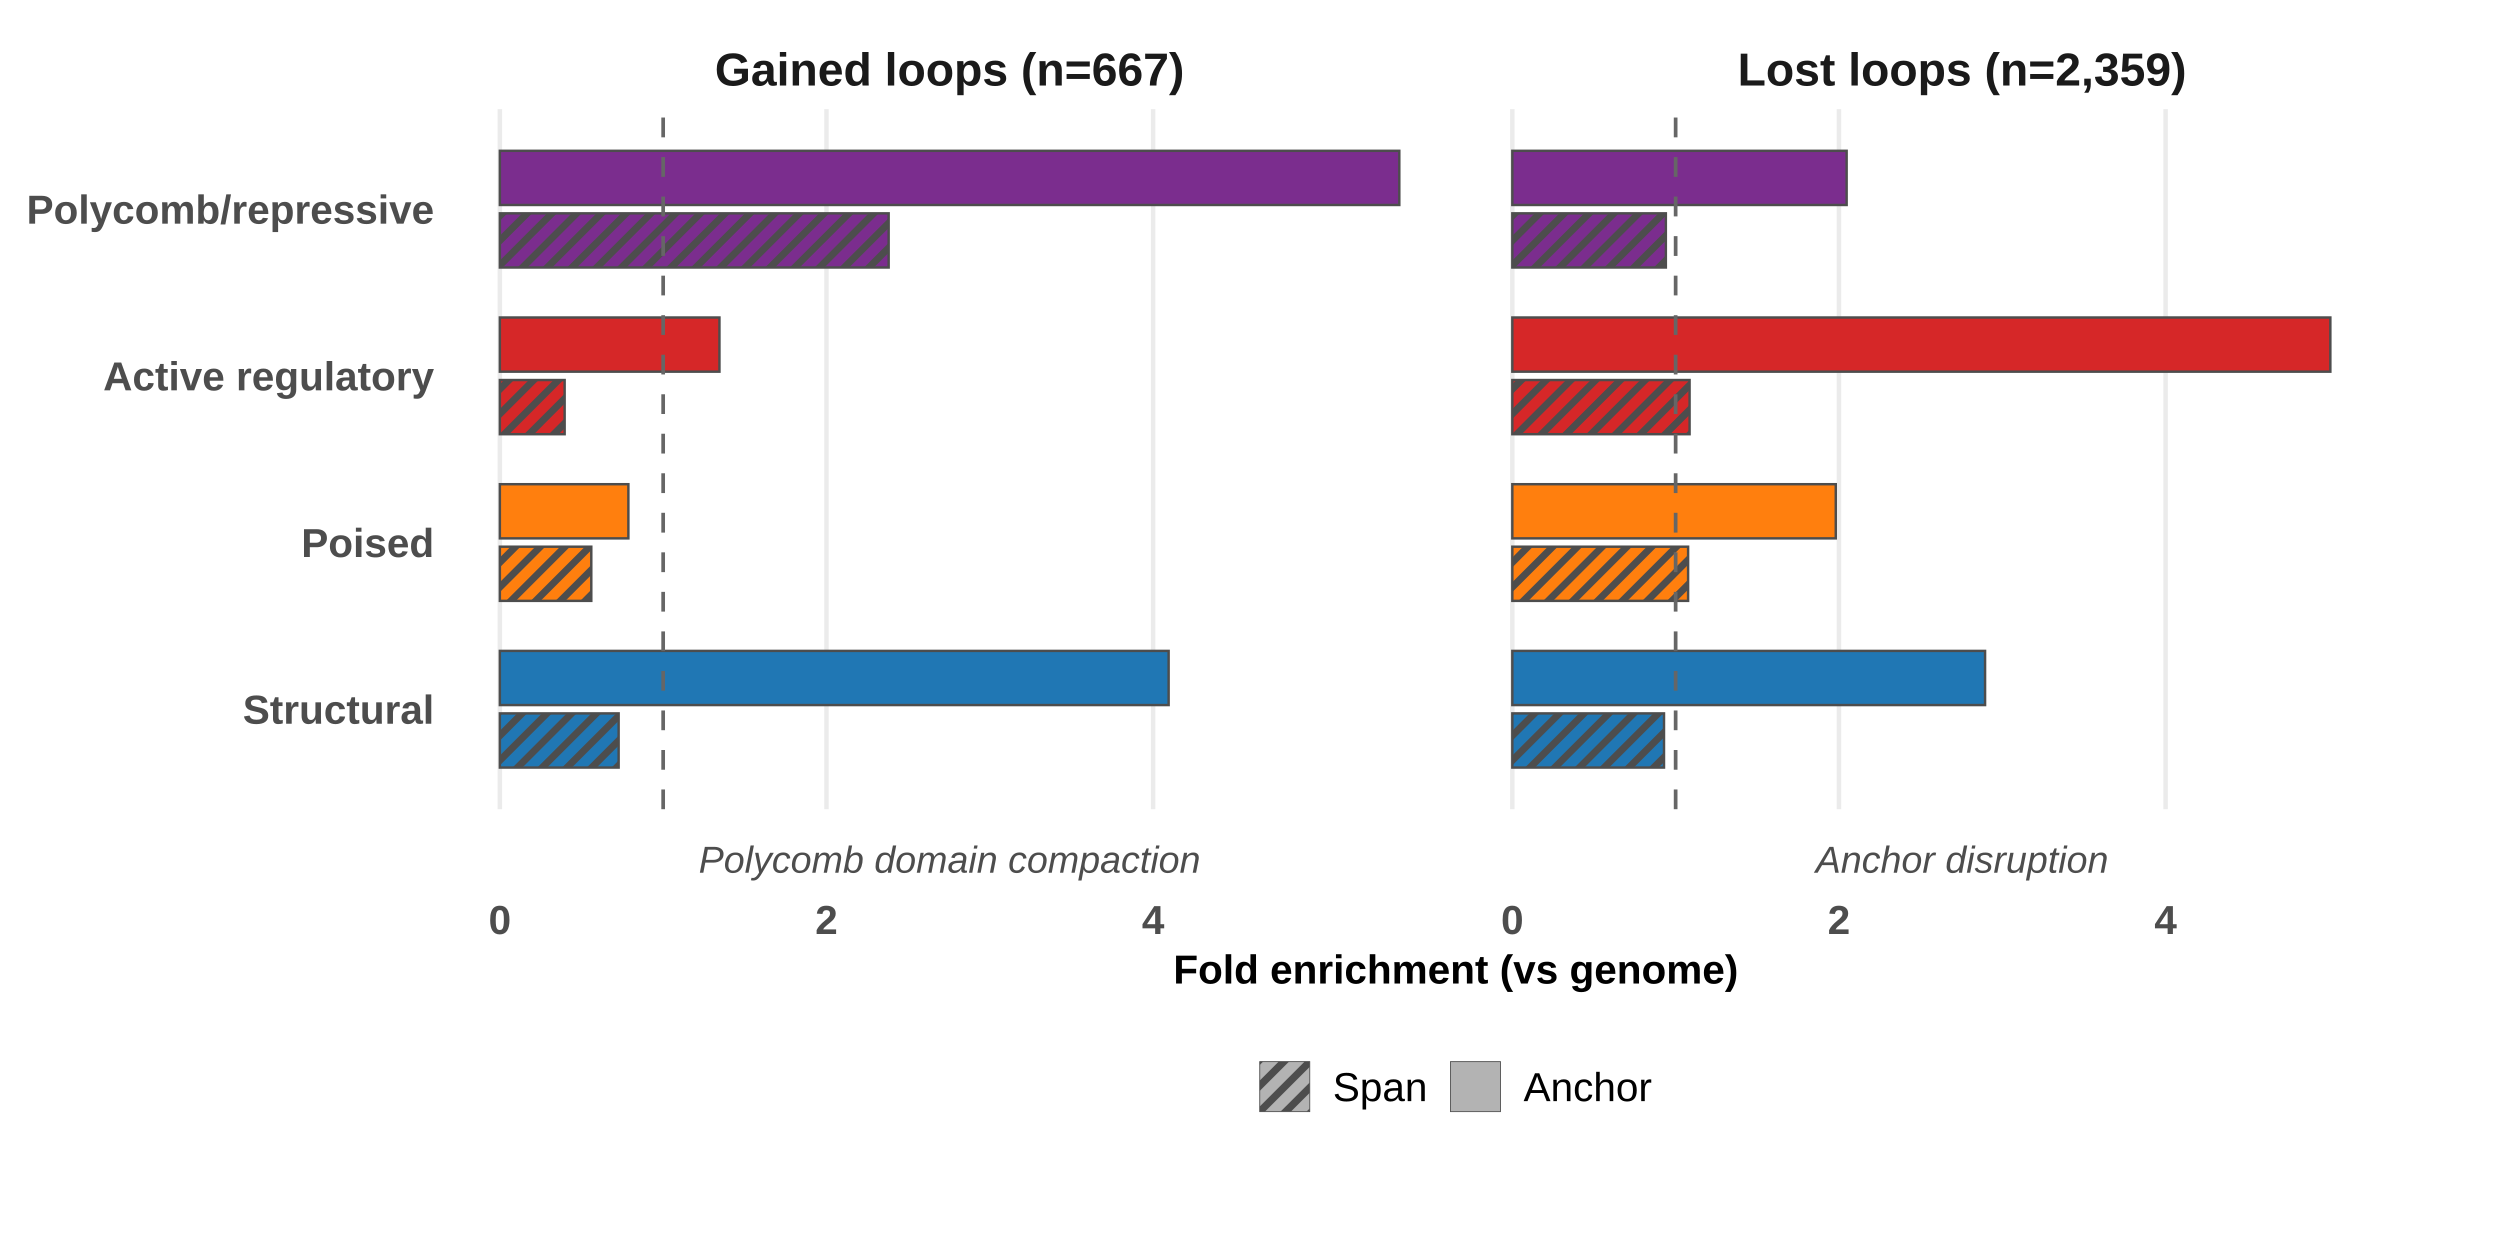
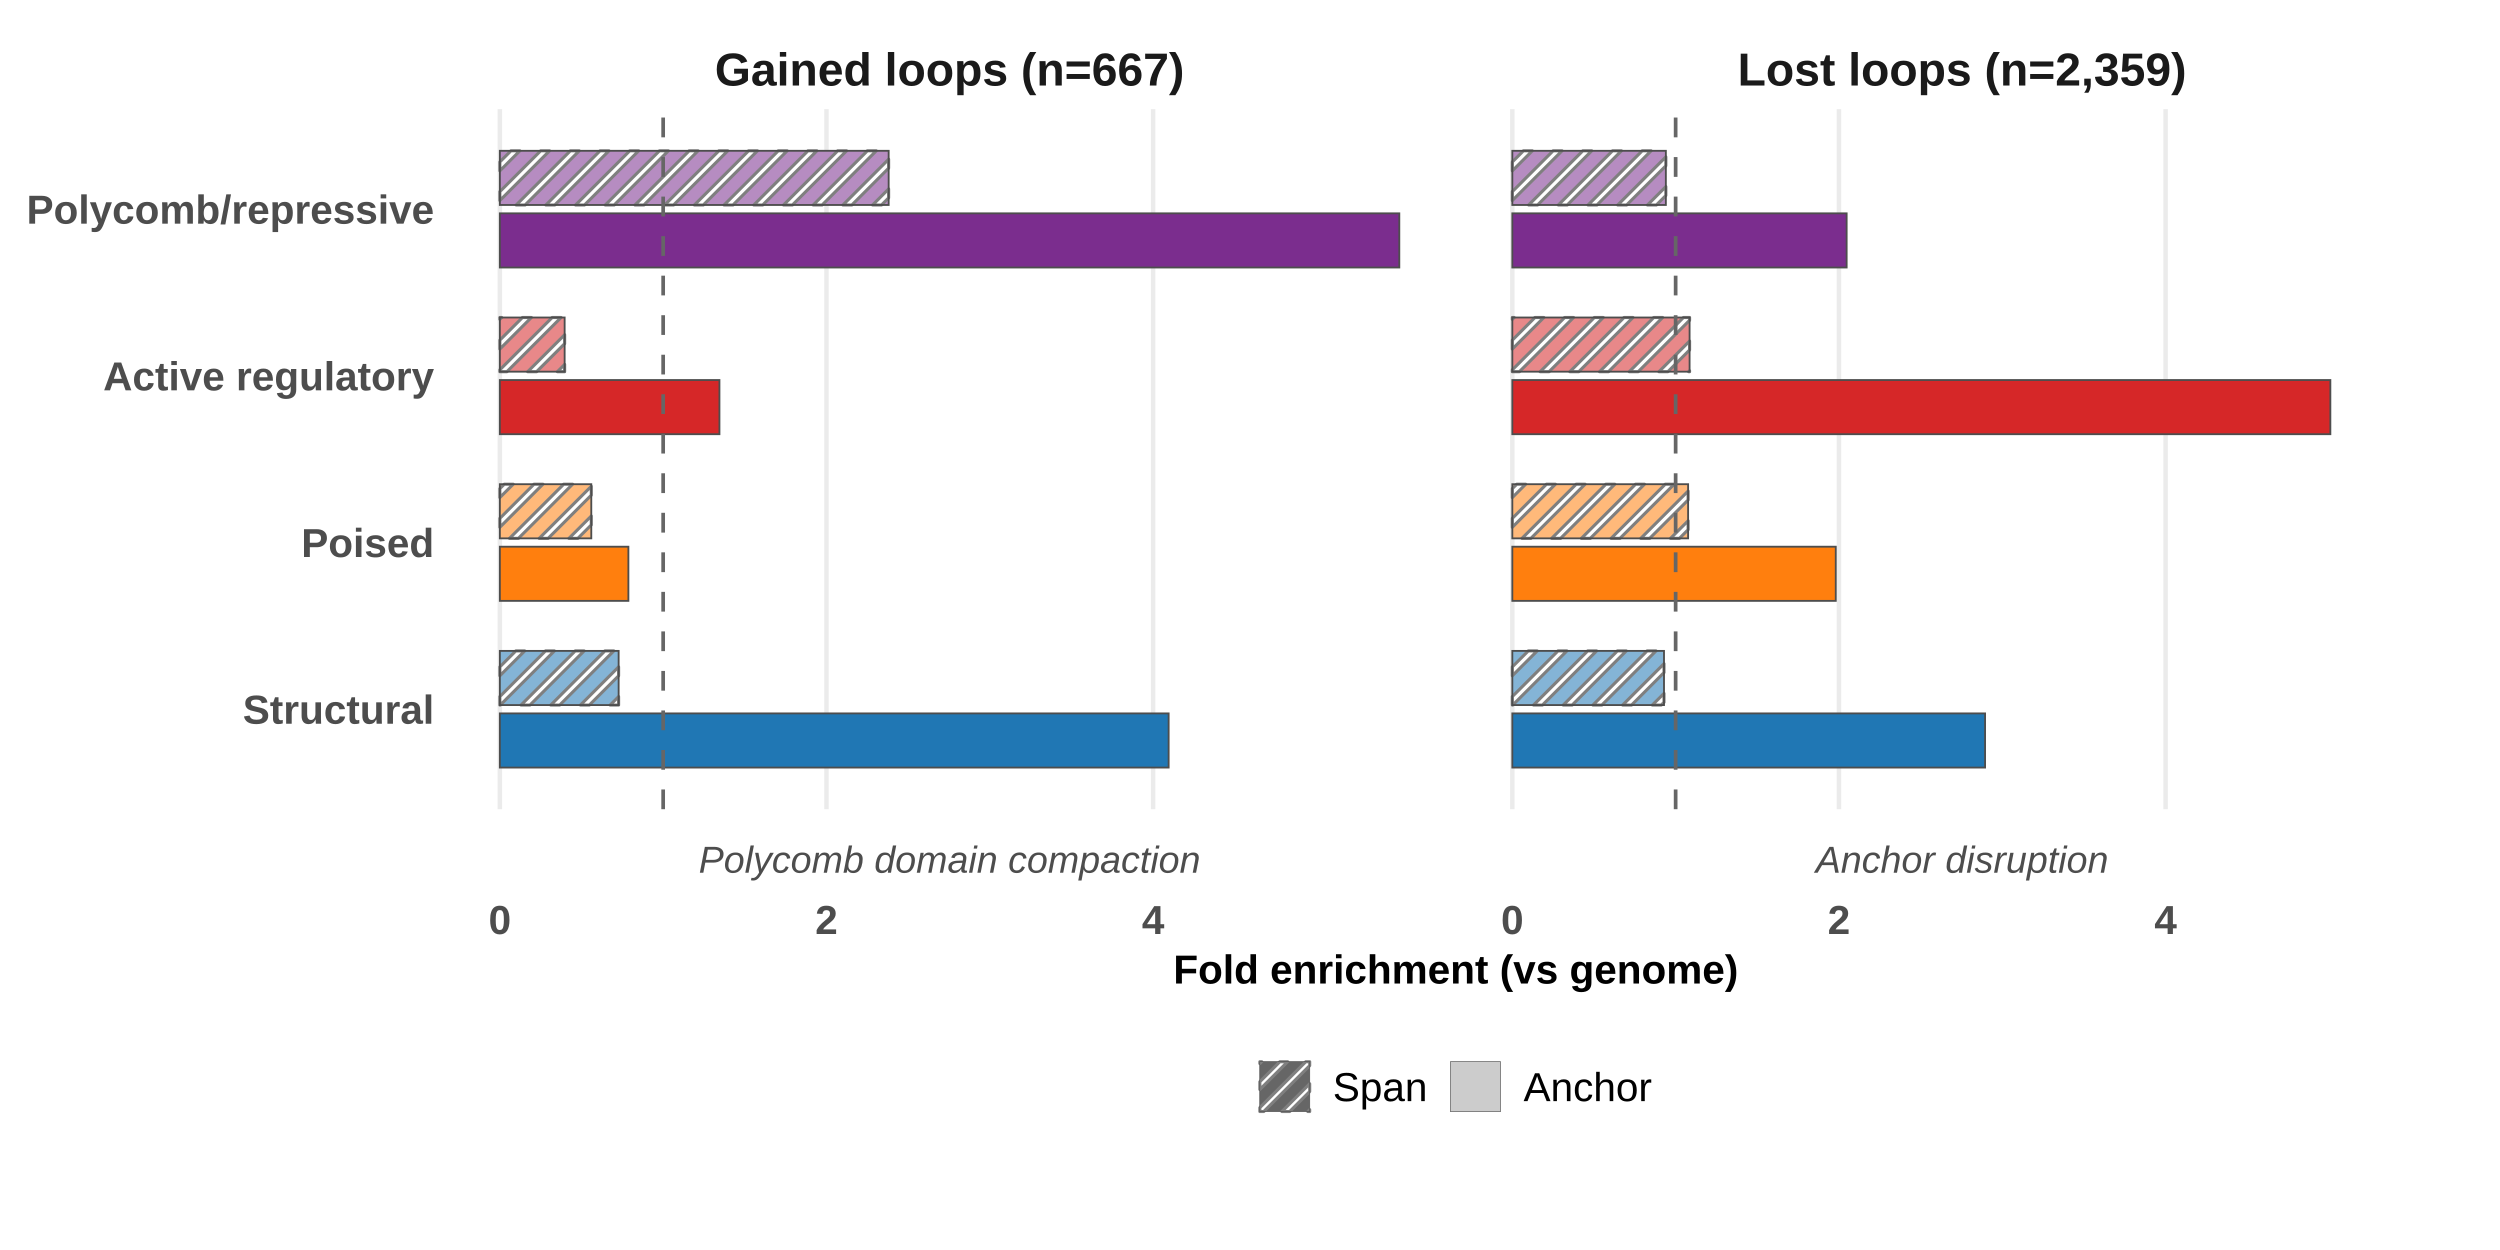
<svg xmlns="http://www.w3.org/2000/svg" width="864.00pt" height="432.00pt" viewBox="0 0 864.00 432.00">
  <g class="svglite">
    <defs>
      <style type="text/css">
    .svglite line, .svglite polyline, .svglite polygon, .svglite path, .svglite rect, .svglite circle {
      fill: none;
      stroke: #000000;
      stroke-linecap: round;
      stroke-linejoin: round;
      stroke-miterlimit: 10.00;
    }
    .svglite text {
      white-space: pre;
    }
    .svglite g.glyphgroup path {
      fill: inherit;
      stroke: none;
    }
  </style>
    </defs>
    <rect width="100%" height="100%" style="stroke: none; fill: #FFFFFF;" />
    <defs>
      <clipPath id="cpMC4wMHw4NjQuMDB8MC4wMHw0MzIuMDA=">
        <rect x="0.00" y="0.00" width="864.00" height="432.00" />
      </clipPath>
    </defs>
    <g clip-path="url(#cpMC4wMHw4NjQuMDB8MC4wMHw0MzIuMDA=)">
      <rect x="-0" y="-0" width="864.00" height="432.00" style="stroke-width: 1.55; stroke: none; fill: #FFFFFF;" />
    </g>
    <defs>
      <clipPath id="cpMTU3LjIxfDQ5OS4xNXwzNy43MnwyNzkuNjg=">
        <rect x="157.21" y="37.72" width="341.94" height="241.95" />
      </clipPath>
    </defs>
    <g clip-path="url(#cpMTU3LjIxfDQ5OS4xNXwzNy43MnwyNzkuNjg=)">
      <polyline points="172.75,279.68 172.75,37.72 " style="stroke-width: 1.55; stroke: #EBEBEB; stroke-linecap: butt;" />
      <polyline points="285.63,279.68 285.63,37.72 " style="stroke-width: 1.55; stroke: #EBEBEB; stroke-linecap: butt;" />
      <polyline points="398.52,279.68 398.52,37.72 " style="stroke-width: 1.55; stroke: #EBEBEB; stroke-linecap: butt;" />
-       <rect x="172.75" y="52.12" width="310.85" height="18.72" style="stroke-width: 0.00; stroke: none; stroke-linecap: butt; stroke-linejoin: miter; fill: #7B2D8E;" />
-       <rect x="172.75" y="73.73" width="134.37" height="18.72" style="stroke-width: 0.00; stroke: none; stroke-linecap: butt; stroke-linejoin: miter; fill: #7B2D8E;" />
-       <rect x="172.75" y="109.73" width="75.89" height="18.72" style="stroke-width: 0.00; stroke: none; stroke-linecap: butt; stroke-linejoin: miter; fill: #D62728;" />
-       <rect x="172.75" y="131.34" width="22.39" height="18.72" style="stroke-width: 0.00; stroke: none; stroke-linecap: butt; stroke-linejoin: miter; fill: #D62728;" />
-       <rect x="172.75" y="167.34" width="44.42" height="18.72" style="stroke-width: 0.00; stroke: none; stroke-linecap: butt; stroke-linejoin: miter; fill: #FF7F0E;" />
-       <rect x="172.75" y="188.94" width="31.60" height="18.72" style="stroke-width: 0.00; stroke: none; stroke-linecap: butt; stroke-linejoin: miter; fill: #FF7F0E;" />
-       <rect x="172.75" y="224.95" width="231.13" height="18.72" style="stroke-width: 0.00; stroke: none; stroke-linecap: butt; stroke-linejoin: miter; fill: #2077B4;" />
-       <rect x="172.75" y="246.55" width="41.05" height="18.72" style="stroke-width: 0.00; stroke: none; stroke-linecap: butt; stroke-linejoin: miter; fill: #2077B4;" />
-       <polygon points="307.11,83.95 307.11,87.37 302.04,92.45 298.62,92.45 307.11,83.95 " style="stroke-width: 1.07; stroke: none; stroke-linecap: square; fill: #4D4D4D;" />
-       <polygon points="307.11,75.40 307.11,78.82 293.48,92.45 290.06,92.45 307.11,75.40 " style="stroke-width: 1.07; stroke: none; stroke-linecap: square; fill: #4D4D4D;" />
-       <polygon points="300.23,73.73 303.65,73.73 284.93,92.45 281.51,92.45 300.23,73.73 " style="stroke-width: 1.07; stroke: none; stroke-linecap: square; fill: #4D4D4D;" />
-       <polygon points="291.68,73.73 295.10,73.73 276.37,92.45 272.95,92.45 291.68,73.73 " style="stroke-width: 1.07; stroke: none; stroke-linecap: square; fill: #4D4D4D;" />
-       <polygon points="283.12,73.73 286.54,73.73 267.82,92.45 264.40,92.45 283.12,73.73 " style="stroke-width: 1.07; stroke: none; stroke-linecap: square; fill: #4D4D4D;" />
-       <polygon points="274.57,73.73 277.99,73.73 259.27,92.45 255.84,92.45 274.57,73.73 " style="stroke-width: 1.07; stroke: none; stroke-linecap: square; fill: #4D4D4D;" />
-       <polygon points="266.01,73.73 269.43,73.73 250.71,92.45 247.29,92.45 266.01,73.73 " style="stroke-width: 1.07; stroke: none; stroke-linecap: square; fill: #4D4D4D;" />
-       <polygon points="257.46,73.73 260.88,73.73 242.16,92.45 238.74,92.45 257.46,73.73 " style="stroke-width: 1.07; stroke: none; stroke-linecap: square; fill: #4D4D4D;" />
-       <polygon points="248.90,73.73 252.33,73.73 233.60,92.45 230.18,92.45 248.90,73.73 " style="stroke-width: 1.07; stroke: none; stroke-linecap: square; fill: #4D4D4D;" />
-       <polygon points="240.35,73.73 243.77,73.73 225.05,92.45 221.63,92.45 240.35,73.73 " style="stroke-width: 1.07; stroke: none; stroke-linecap: square; fill: #4D4D4D;" />
-       <polygon points="231.80,73.73 235.22,73.73 216.49,92.45 213.07,92.45 231.80,73.73 " style="stroke-width: 1.07; stroke: none; stroke-linecap: square; fill: #4D4D4D;" />
-       <polygon points="223.24,73.73 226.66,73.73 207.94,92.45 204.52,92.45 223.24,73.73 " style="stroke-width: 1.07; stroke: none; stroke-linecap: square; fill: #4D4D4D;" />
-       <polygon points="214.69,73.73 218.11,73.73 199.39,92.45 195.96,92.45 214.69,73.73 " style="stroke-width: 1.07; stroke: none; stroke-linecap: square; fill: #4D4D4D;" />
-       <polygon points="206.13,73.73 209.55,73.73 190.83,92.45 187.41,92.45 206.13,73.73 " style="stroke-width: 1.07; stroke: none; stroke-linecap: square; fill: #4D4D4D;" />
-       <polygon points="197.58,73.73 201.00,73.73 182.28,92.45 178.86,92.45 197.58,73.73 " style="stroke-width: 1.07; stroke: none; stroke-linecap: square; fill: #4D4D4D;" />
-       <polygon points="189.02,73.73 192.45,73.73 173.72,92.45 172.75,92.45 172.75,90.00 189.02,73.73 " style="stroke-width: 1.07; stroke: none; stroke-linecap: square; fill: #4D4D4D;" />
-       <polygon points="180.47,73.73 183.89,73.73 172.75,84.87 172.75,81.45 180.47,73.73 " style="stroke-width: 1.07; stroke: none; stroke-linecap: square; fill: #4D4D4D;" />
-       <polygon points="172.75,76.32 172.75,73.73 175.34,73.73 172.75,76.32 " style="stroke-width: 1.07; stroke: none; stroke-linecap: square; fill: #4D4D4D;" />
-       <polygon points="195.14,144.60 195.14,148.02 193.10,150.06 189.68,150.06 195.14,144.60 " style="stroke-width: 1.07; stroke: none; stroke-linecap: square; fill: #4D4D4D;" />
-       <polygon points="195.14,136.05 195.14,139.47 184.55,150.06 181.13,150.06 195.14,136.05 " style="stroke-width: 1.07; stroke: none; stroke-linecap: square; fill: #4D4D4D;" />
-       <polygon points="191.30,131.34 194.72,131.34 176.00,150.06 172.75,150.06 172.75,149.88 191.30,131.34 " style="stroke-width: 1.07; stroke: none; stroke-linecap: square; fill: #4D4D4D;" />
-       <polygon points="182.74,131.34 186.16,131.34 172.75,144.75 172.75,141.33 182.74,131.34 " style="stroke-width: 1.07; stroke: none; stroke-linecap: square; fill: #4D4D4D;" />
-       <polygon points="174.19,131.34 177.61,131.34 172.75,136.20 172.75,132.77 174.19,131.34 " style="stroke-width: 1.07; stroke: none; stroke-linecap: square; fill: #4D4D4D;" />
-       <polygon points="204.35,203.82 204.35,207.24 203.93,207.67 200.51,207.67 204.35,203.82 " style="stroke-width: 1.07; stroke: none; stroke-linecap: square; fill: #4D4D4D;" />
-       <polygon points="204.35,195.27 204.35,198.69 195.38,207.67 191.95,207.67 204.35,195.27 " style="stroke-width: 1.07; stroke: none; stroke-linecap: square; fill: #4D4D4D;" />
-       <polygon points="202.12,188.94 204.35,188.94 204.35,190.14 186.82,207.67 183.40,207.67 202.12,188.94 " style="stroke-width: 1.07; stroke: none; stroke-linecap: square; fill: #4D4D4D;" />
-       <polygon points="193.57,188.94 196.99,188.94 178.27,207.67 174.85,207.67 193.57,188.94 " style="stroke-width: 1.07; stroke: none; stroke-linecap: square; fill: #4D4D4D;" />
-       <polygon points="185.01,188.94 188.44,188.94 172.75,204.63 172.75,201.21 185.01,188.94 " style="stroke-width: 1.07; stroke: none; stroke-linecap: square; fill: #4D4D4D;" />
-       <polygon points="176.46,188.94 179.88,188.94 172.75,196.08 172.75,192.66 176.46,188.94 " style="stroke-width: 1.07; stroke: none; stroke-linecap: square; fill: #4D4D4D;" />
-       <polygon points="213.79,262.82 213.79,265.27 211.34,265.27 213.79,262.82 " style="stroke-width: 1.07; stroke: none; stroke-linecap: square; fill: #4D4D4D;" />
-       <polygon points="213.79,254.26 213.79,257.68 206.20,265.27 202.78,265.27 213.79,254.26 " style="stroke-width: 1.07; stroke: none; stroke-linecap: square; fill: #4D4D4D;" />
-       <polygon points="212.95,246.55 213.79,246.55 213.79,249.13 197.65,265.27 194.23,265.27 212.95,246.55 " style="stroke-width: 1.07; stroke: none; stroke-linecap: square; fill: #4D4D4D;" />
-       <polygon points="204.40,246.55 207.82,246.55 189.09,265.27 185.67,265.27 204.40,246.55 " style="stroke-width: 1.07; stroke: none; stroke-linecap: square; fill: #4D4D4D;" />
-       <polygon points="195.84,246.55 199.26,246.55 180.54,265.27 177.12,265.27 195.84,246.55 " style="stroke-width: 1.07; stroke: none; stroke-linecap: square; fill: #4D4D4D;" />
-       <polygon points="187.29,246.55 190.71,246.55 172.75,264.51 172.75,261.09 187.29,246.55 " style="stroke-width: 1.07; stroke: none; stroke-linecap: square; fill: #4D4D4D;" />
-       <polygon points="178.73,246.55 182.15,246.55 172.75,255.96 172.75,252.54 178.73,246.55 " style="stroke-width: 1.07; stroke: none; stroke-linecap: square; fill: #4D4D4D;" />
-       <polygon points="172.75,247.40 172.75,246.55 173.60,246.55 172.75,247.40 " style="stroke-width: 1.07; stroke: none; stroke-linecap: square; fill: #4D4D4D;" />
-       <rect x="172.75" y="52.12" width="310.85" height="18.72" style="stroke-width: 0.85; stroke: #4D4D4D; stroke-linecap: butt; stroke-linejoin: miter;" />
-       <rect x="172.75" y="73.73" width="134.37" height="18.72" style="stroke-width: 0.85; stroke: #4D4D4D; stroke-linecap: butt; stroke-linejoin: miter;" />
-       <rect x="172.75" y="109.73" width="75.89" height="18.72" style="stroke-width: 0.85; stroke: #4D4D4D; stroke-linecap: butt; stroke-linejoin: miter;" />
-       <rect x="172.75" y="131.34" width="22.39" height="18.72" style="stroke-width: 0.85; stroke: #4D4D4D; stroke-linecap: butt; stroke-linejoin: miter;" />
-       <rect x="172.75" y="167.34" width="44.42" height="18.72" style="stroke-width: 0.85; stroke: #4D4D4D; stroke-linecap: butt; stroke-linejoin: miter;" />
-       <rect x="172.75" y="188.94" width="31.60" height="18.72" style="stroke-width: 0.85; stroke: #4D4D4D; stroke-linecap: butt; stroke-linejoin: miter;" />
-       <rect x="172.75" y="224.95" width="231.13" height="18.72" style="stroke-width: 0.85; stroke: #4D4D4D; stroke-linecap: butt; stroke-linejoin: miter;" />
-       <rect x="172.75" y="246.55" width="41.05" height="18.72" style="stroke-width: 0.85; stroke: #4D4D4D; stroke-linecap: butt; stroke-linejoin: miter;" />
+       <rect x="172.75" y="73.73" width="310.85" height="18.72" style="stroke-width: 0.00; stroke: none; stroke-linecap: butt; stroke-linejoin: miter; fill: #7B2D8E;" />
+       <rect x="172.75" y="52.12" width="134.37" height="18.72" style="stroke-width: 0.00; stroke: none; stroke-linecap: butt; stroke-linejoin: miter; fill: #B68CC1;" />
+       <rect x="172.75" y="131.34" width="75.89" height="18.72" style="stroke-width: 0.00; stroke: none; stroke-linecap: butt; stroke-linejoin: miter; fill: #D62728;" />
+       <rect x="172.75" y="109.73" width="22.39" height="18.72" style="stroke-width: 0.00; stroke: none; stroke-linecap: butt; stroke-linejoin: miter; fill: #E88889;" />
+       <rect x="172.75" y="188.94" width="44.42" height="18.72" style="stroke-width: 0.00; stroke: none; stroke-linecap: butt; stroke-linejoin: miter; fill: #FF7F0E;" />
+       <rect x="172.75" y="167.34" width="31.60" height="18.72" style="stroke-width: 0.00; stroke: none; stroke-linecap: butt; stroke-linejoin: miter; fill: #FFB97A;" />
+       <rect x="172.75" y="246.55" width="231.13" height="18.72" style="stroke-width: 0.00; stroke: none; stroke-linecap: butt; stroke-linejoin: miter; fill: #2077B4;" />
+       <rect x="172.75" y="224.95" width="41.05" height="18.72" style="stroke-width: 0.00; stroke: none; stroke-linecap: butt; stroke-linejoin: miter; fill: #84B4D6;" />
+       <polygon points="307.11,65.30 307.11,68.38 304.65,70.85 301.57,70.85 307.11,65.30 " style="stroke-width: 1.07; stroke: #7F7F7F; stroke-linecap: square; fill: #FFFFFF;" />
+       <polygon points="307.11,55.04 307.11,58.12 294.39,70.85 291.31,70.85 307.11,55.04 " style="stroke-width: 1.07; stroke: #7F7F7F; stroke-linecap: square; fill: #FFFFFF;" />
+       <polygon points="299.76,52.12 302.84,52.12 284.12,70.85 281.04,70.85 299.76,52.12 " style="stroke-width: 1.07; stroke: #7F7F7F; stroke-linecap: square; fill: #FFFFFF;" />
+       <polygon points="289.50,52.12 292.58,52.12 273.85,70.85 270.78,70.85 289.50,52.12 " style="stroke-width: 1.07; stroke: #7F7F7F; stroke-linecap: square; fill: #FFFFFF;" />
+       <polygon points="279.23,52.12 282.31,52.12 263.59,70.85 260.51,70.85 279.23,52.12 " style="stroke-width: 1.07; stroke: #7F7F7F; stroke-linecap: square; fill: #FFFFFF;" />
+       <polygon points="268.97,52.12 272.05,52.12 253.32,70.85 250.24,70.85 268.97,52.12 " style="stroke-width: 1.07; stroke: #7F7F7F; stroke-linecap: square; fill: #FFFFFF;" />
+       <polygon points="258.70,52.12 261.78,52.12 243.06,70.85 239.98,70.85 258.70,52.12 " style="stroke-width: 1.07; stroke: #7F7F7F; stroke-linecap: square; fill: #FFFFFF;" />
+       <polygon points="248.44,52.12 251.52,52.12 232.79,70.85 229.71,70.85 248.44,52.12 " style="stroke-width: 1.07; stroke: #7F7F7F; stroke-linecap: square; fill: #FFFFFF;" />
+       <polygon points="238.17,52.12 241.25,52.12 222.53,70.85 219.45,70.85 238.17,52.12 " style="stroke-width: 1.07; stroke: #7F7F7F; stroke-linecap: square; fill: #FFFFFF;" />
+       <polygon points="227.91,52.12 230.99,52.12 212.26,70.85 209.18,70.85 227.91,52.12 " style="stroke-width: 1.07; stroke: #7F7F7F; stroke-linecap: square; fill: #FFFFFF;" />
+       <polygon points="217.64,52.12 220.72,52.12 202.00,70.85 198.92,70.85 217.64,52.12 " style="stroke-width: 1.07; stroke: #7F7F7F; stroke-linecap: square; fill: #FFFFFF;" />
+       <polygon points="207.38,52.12 210.46,52.12 191.73,70.85 188.65,70.85 207.38,52.12 " style="stroke-width: 1.07; stroke: #7F7F7F; stroke-linecap: square; fill: #FFFFFF;" />
+       <polygon points="197.11,52.12 200.19,52.12 181.47,70.85 178.39,70.85 197.11,52.12 " style="stroke-width: 1.07; stroke: #7F7F7F; stroke-linecap: square; fill: #FFFFFF;" />
+       <polygon points="186.85,52.12 189.93,52.12 172.75,69.30 172.75,66.22 186.85,52.12 " style="stroke-width: 1.07; stroke: #7F7F7F; stroke-linecap: square; fill: #FFFFFF;" />
+       <polygon points="176.58,52.12 179.66,52.12 172.75,59.04 172.75,55.96 176.58,52.12 " style="stroke-width: 1.07; stroke: #7F7F7F; stroke-linecap: square; fill: #FFFFFF;" />
+       <polygon points="195.14,125.95 195.14,128.46 192.64,128.46 195.14,125.95 " style="stroke-width: 1.07; stroke: #7F7F7F; stroke-linecap: square; fill: #FFFFFF;" />
+       <polygon points="195.14,115.69 195.14,118.77 185.45,128.46 182.37,128.46 195.14,115.69 " style="stroke-width: 1.07; stroke: #7F7F7F; stroke-linecap: square; fill: #FFFFFF;" />
+       <polygon points="190.83,109.73 193.91,109.73 175.19,128.46 172.75,128.46 172.75,127.81 190.83,109.73 " style="stroke-width: 1.07; stroke: #7F7F7F; stroke-linecap: square; fill: #FFFFFF;" />
+       <polygon points="180.56,109.73 183.64,109.73 172.75,120.63 172.75,117.55 180.56,109.73 " style="stroke-width: 1.07; stroke: #7F7F7F; stroke-linecap: square; fill: #FFFFFF;" />
+       <polygon points="172.75,110.36 172.75,109.73 173.38,109.73 172.75,110.36 " style="stroke-width: 1.07; stroke: #7F7F7F; stroke-linecap: square; fill: #FFFFFF;" />
+       <polygon points="204.35,178.33 204.35,181.41 199.70,186.06 196.62,186.06 204.35,178.33 " style="stroke-width: 1.07; stroke: #7F7F7F; stroke-linecap: square; fill: #FFFFFF;" />
+       <polygon points="204.35,168.06 204.35,171.14 189.43,186.06 186.35,186.06 204.35,168.06 " style="stroke-width: 1.07; stroke: #7F7F7F; stroke-linecap: square; fill: #FFFFFF;" />
+       <polygon points="194.81,167.34 197.89,167.34 179.17,186.06 176.09,186.06 194.81,167.34 " style="stroke-width: 1.07; stroke: #7F7F7F; stroke-linecap: square; fill: #FFFFFF;" />
+       <polygon points="184.55,167.34 187.63,167.34 172.75,182.22 172.75,179.14 184.55,167.34 " style="stroke-width: 1.07; stroke: #7F7F7F; stroke-linecap: square; fill: #FFFFFF;" />
+       <polygon points="174.28,167.34 177.36,167.34 172.75,171.95 172.75,168.87 174.28,167.34 " style="stroke-width: 1.07; stroke: #7F7F7F; stroke-linecap: square; fill: #FFFFFF;" />
+       <polygon points="213.79,240.75 213.79,243.67 210.87,243.67 213.79,240.75 " style="stroke-width: 1.07; stroke: #7F7F7F; stroke-linecap: square; fill: #FFFFFF;" />
+       <polygon points="213.79,230.48 213.79,233.56 203.68,243.67 200.60,243.67 213.79,230.48 " style="stroke-width: 1.07; stroke: #7F7F7F; stroke-linecap: square; fill: #FFFFFF;" />
+       <polygon points="209.06,224.95 212.14,224.95 193.42,243.67 190.34,243.67 209.06,224.95 " style="stroke-width: 1.07; stroke: #7F7F7F; stroke-linecap: square; fill: #FFFFFF;" />
+       <polygon points="198.80,224.95 201.88,224.95 183.15,243.67 180.07,243.67 198.80,224.95 " style="stroke-width: 1.07; stroke: #7F7F7F; stroke-linecap: square; fill: #FFFFFF;" />
+       <polygon points="188.53,224.95 191.61,224.95 172.89,243.67 172.75,243.67 172.75,240.73 188.53,224.95 " style="stroke-width: 1.07; stroke: #7F7F7F; stroke-linecap: square; fill: #FFFFFF;" />
+       <polygon points="178.27,224.95 181.34,224.95 172.75,233.54 172.75,230.47 178.27,224.95 " style="stroke-width: 1.07; stroke: #7F7F7F; stroke-linecap: square; fill: #FFFFFF;" />
+       <rect x="172.75" y="73.73" width="310.85" height="18.72" style="stroke-width: 0.64; stroke: #4D4D4D; stroke-linecap: butt; stroke-linejoin: miter;" />
+       <rect x="172.75" y="52.12" width="134.37" height="18.72" style="stroke-width: 0.64; stroke: #4D4D4D; stroke-linecap: butt; stroke-linejoin: miter;" />
+       <rect x="172.75" y="131.34" width="75.89" height="18.72" style="stroke-width: 0.64; stroke: #4D4D4D; stroke-linecap: butt; stroke-linejoin: miter;" />
+       <rect x="172.75" y="109.73" width="22.39" height="18.72" style="stroke-width: 0.64; stroke: #4D4D4D; stroke-linecap: butt; stroke-linejoin: miter;" />
+       <rect x="172.75" y="188.94" width="44.42" height="18.72" style="stroke-width: 0.64; stroke: #4D4D4D; stroke-linecap: butt; stroke-linejoin: miter;" />
+       <rect x="172.75" y="167.34" width="31.60" height="18.72" style="stroke-width: 0.64; stroke: #4D4D4D; stroke-linecap: butt; stroke-linejoin: miter;" />
+       <rect x="172.75" y="246.55" width="231.13" height="18.72" style="stroke-width: 0.64; stroke: #4D4D4D; stroke-linecap: butt; stroke-linejoin: miter;" />
+       <rect x="172.75" y="224.95" width="41.05" height="18.72" style="stroke-width: 0.64; stroke: #4D4D4D; stroke-linecap: butt; stroke-linejoin: miter;" />
      <line x1="229.19" y1="279.68" x2="229.19" y2="37.72" style="stroke-width: 1.28; stroke: #666666; stroke-dasharray: 6.83,6.83; stroke-linecap: butt;" />
    </g>
    <g clip-path="url(#cpMC4wMHw4NjQuMDB8MC4wMHw0MzIuMDA=)">
</g>
    <defs>
      <clipPath id="cpNTA3LjEyfDg0OS4wNnwzNy43MnwyNzkuNjg=">
        <rect x="507.12" y="37.72" width="341.94" height="241.95" />
      </clipPath>
    </defs>
    <g clip-path="url(#cpNTA3LjEyfDg0OS4wNnwzNy43MnwyNzkuNjg=)">
      <polyline points="522.66,279.68 522.66,37.72 " style="stroke-width: 1.55; stroke: #EBEBEB; stroke-linecap: butt;" />
      <polyline points="635.54,279.68 635.54,37.72 " style="stroke-width: 1.55; stroke: #EBEBEB; stroke-linecap: butt;" />
      <polyline points="748.43,279.68 748.43,37.72 " style="stroke-width: 1.55; stroke: #EBEBEB; stroke-linecap: butt;" />
-       <rect x="522.66" y="52.12" width="115.54" height="18.72" style="stroke-width: 0.00; stroke: none; stroke-linecap: butt; stroke-linejoin: miter; fill: #7B2D8E;" />
-       <rect x="522.66" y="73.73" width="53.06" height="18.72" style="stroke-width: 0.00; stroke: none; stroke-linecap: butt; stroke-linejoin: miter; fill: #7B2D8E;" />
-       <rect x="522.66" y="109.73" width="282.71" height="18.72" style="stroke-width: 0.00; stroke: none; stroke-linecap: butt; stroke-linejoin: miter; fill: #D62728;" />
-       <rect x="522.66" y="131.34" width="61.26" height="18.72" style="stroke-width: 0.00; stroke: none; stroke-linecap: butt; stroke-linejoin: miter; fill: #D62728;" />
-       <rect x="522.66" y="167.34" width="111.78" height="18.72" style="stroke-width: 0.00; stroke: none; stroke-linecap: butt; stroke-linejoin: miter; fill: #FF7F0E;" />
-       <rect x="522.66" y="188.94" width="60.75" height="18.72" style="stroke-width: 0.00; stroke: none; stroke-linecap: butt; stroke-linejoin: miter; fill: #FF7F0E;" />
-       <rect x="522.66" y="224.95" width="163.38" height="18.72" style="stroke-width: 0.00; stroke: none; stroke-linecap: butt; stroke-linejoin: miter; fill: #2077B4;" />
-       <rect x="522.66" y="246.55" width="52.42" height="18.72" style="stroke-width: 0.00; stroke: none; stroke-linecap: butt; stroke-linejoin: miter; fill: #2077B4;" />
-       <polygon points="575.72,88.27 575.72,91.69 574.96,92.45 571.54,92.45 575.72,88.27 " style="stroke-width: 1.07; stroke: none; stroke-linecap: square; fill: #4D4D4D;" />
-       <polygon points="575.72,79.72 575.72,83.14 566.40,92.45 562.98,92.45 575.72,79.72 " style="stroke-width: 1.07; stroke: none; stroke-linecap: square; fill: #4D4D4D;" />
-       <polygon points="573.15,73.73 575.72,73.73 575.72,74.58 557.85,92.45 554.43,92.45 573.15,73.73 " style="stroke-width: 1.07; stroke: none; stroke-linecap: square; fill: #4D4D4D;" />
-       <polygon points="564.60,73.73 568.02,73.73 549.30,92.45 545.87,92.45 564.60,73.73 " style="stroke-width: 1.07; stroke: none; stroke-linecap: square; fill: #4D4D4D;" />
-       <polygon points="556.04,73.73 559.46,73.73 540.74,92.45 537.32,92.45 556.04,73.73 " style="stroke-width: 1.07; stroke: none; stroke-linecap: square; fill: #4D4D4D;" />
-       <polygon points="547.49,73.73 550.91,73.73 532.19,92.45 528.77,92.45 547.49,73.73 " style="stroke-width: 1.07; stroke: none; stroke-linecap: square; fill: #4D4D4D;" />
-       <polygon points="538.93,73.73 542.36,73.73 523.63,92.45 522.66,92.45 522.66,90.00 538.93,73.73 " style="stroke-width: 1.07; stroke: none; stroke-linecap: square; fill: #4D4D4D;" />
-       <polygon points="530.38,73.73 533.80,73.73 522.66,84.87 522.66,81.45 530.38,73.73 " style="stroke-width: 1.07; stroke: none; stroke-linecap: square; fill: #4D4D4D;" />
-       <polygon points="522.66,76.32 522.66,73.73 525.25,73.73 522.66,76.32 " style="stroke-width: 1.07; stroke: none; stroke-linecap: square; fill: #4D4D4D;" />
-       <polygon points="583.92,148.50 583.92,150.06 582.36,150.06 583.92,148.50 " style="stroke-width: 1.07; stroke: none; stroke-linecap: square; fill: #4D4D4D;" />
-       <polygon points="583.92,139.94 583.92,143.37 577.23,150.06 573.81,150.06 583.92,139.94 " style="stroke-width: 1.07; stroke: none; stroke-linecap: square; fill: #4D4D4D;" />
-       <polygon points="583.92,131.39 583.92,134.81 568.68,150.06 565.26,150.06 583.92,131.39 " style="stroke-width: 1.07; stroke: none; stroke-linecap: square; fill: #4D4D4D;" />
-       <polygon points="575.42,131.34 578.85,131.34 560.12,150.06 556.70,150.06 575.42,131.34 " style="stroke-width: 1.07; stroke: none; stroke-linecap: square; fill: #4D4D4D;" />
-       <polygon points="566.87,131.34 570.29,131.34 551.57,150.06 548.15,150.06 566.87,131.34 " style="stroke-width: 1.07; stroke: none; stroke-linecap: square; fill: #4D4D4D;" />
-       <polygon points="558.31,131.34 561.74,131.34 543.01,150.06 539.59,150.06 558.31,131.34 " style="stroke-width: 1.07; stroke: none; stroke-linecap: square; fill: #4D4D4D;" />
-       <polygon points="549.76,131.34 553.18,131.34 534.46,150.06 531.04,150.06 549.76,131.34 " style="stroke-width: 1.07; stroke: none; stroke-linecap: square; fill: #4D4D4D;" />
-       <polygon points="541.21,131.34 544.63,131.34 525.91,150.06 522.66,150.06 522.66,149.88 541.21,131.34 " style="stroke-width: 1.07; stroke: none; stroke-linecap: square; fill: #4D4D4D;" />
-       <polygon points="532.65,131.34 536.07,131.34 522.66,144.75 522.66,141.33 532.65,131.34 " style="stroke-width: 1.07; stroke: none; stroke-linecap: square; fill: #4D4D4D;" />
-       <polygon points="524.10,131.34 527.52,131.34 522.66,136.20 522.66,132.77 524.10,131.34 " style="stroke-width: 1.07; stroke: none; stroke-linecap: square; fill: #4D4D4D;" />
-       <polygon points="583.41,200.34 583.41,203.76 579.50,207.67 576.08,207.67 583.41,200.34 " style="stroke-width: 1.07; stroke: none; stroke-linecap: square; fill: #4D4D4D;" />
-       <polygon points="583.41,191.78 583.41,195.20 570.95,207.67 567.53,207.67 583.41,191.78 " style="stroke-width: 1.07; stroke: none; stroke-linecap: square; fill: #4D4D4D;" />
-       <polygon points="577.70,188.94 581.12,188.94 562.40,207.67 558.97,207.67 577.70,188.94 " style="stroke-width: 1.07; stroke: none; stroke-linecap: square; fill: #4D4D4D;" />
-       <polygon points="569.14,188.94 572.56,188.94 553.84,207.67 550.42,207.67 569.14,188.94 " style="stroke-width: 1.07; stroke: none; stroke-linecap: square; fill: #4D4D4D;" />
-       <polygon points="560.59,188.94 564.01,188.94 545.29,207.67 541.86,207.67 560.59,188.94 " style="stroke-width: 1.07; stroke: none; stroke-linecap: square; fill: #4D4D4D;" />
-       <polygon points="552.03,188.94 555.45,188.94 536.73,207.67 533.31,207.67 552.03,188.94 " style="stroke-width: 1.07; stroke: none; stroke-linecap: square; fill: #4D4D4D;" />
-       <polygon points="543.48,188.94 546.90,188.94 528.18,207.67 524.76,207.67 543.48,188.94 " style="stroke-width: 1.07; stroke: none; stroke-linecap: square; fill: #4D4D4D;" />
-       <polygon points="534.92,188.94 538.35,188.94 522.66,204.63 522.66,201.21 534.92,188.94 " style="stroke-width: 1.07; stroke: none; stroke-linecap: square; fill: #4D4D4D;" />
-       <polygon points="526.37,188.94 529.79,188.94 522.66,196.08 522.66,192.66 526.37,188.94 " style="stroke-width: 1.07; stroke: none; stroke-linecap: square; fill: #4D4D4D;" />
-       <polygon points="575.08,260.00 575.08,263.42 573.22,265.27 569.80,265.27 575.08,260.00 " style="stroke-width: 1.07; stroke: none; stroke-linecap: square; fill: #4D4D4D;" />
-       <polygon points="575.08,251.44 575.08,254.86 564.67,265.27 561.25,265.27 575.08,251.44 " style="stroke-width: 1.07; stroke: none; stroke-linecap: square; fill: #4D4D4D;" />
-       <polygon points="571.41,246.55 574.84,246.55 556.11,265.27 552.69,265.27 571.41,246.55 " style="stroke-width: 1.07; stroke: none; stroke-linecap: square; fill: #4D4D4D;" />
-       <polygon points="562.86,246.55 566.28,246.55 547.56,265.27 544.14,265.27 562.86,246.55 " style="stroke-width: 1.07; stroke: none; stroke-linecap: square; fill: #4D4D4D;" />
-       <polygon points="554.31,246.55 557.73,246.55 539.00,265.27 535.58,265.27 554.31,246.55 " style="stroke-width: 1.07; stroke: none; stroke-linecap: square; fill: #4D4D4D;" />
-       <polygon points="545.75,246.55 549.17,246.55 530.45,265.27 527.03,265.27 545.75,246.55 " style="stroke-width: 1.07; stroke: none; stroke-linecap: square; fill: #4D4D4D;" />
-       <polygon points="537.20,246.55 540.62,246.55 522.66,264.51 522.66,261.09 537.20,246.55 " style="stroke-width: 1.07; stroke: none; stroke-linecap: square; fill: #4D4D4D;" />
-       <polygon points="528.64,246.55 532.06,246.55 522.66,255.96 522.66,252.54 528.64,246.55 " style="stroke-width: 1.07; stroke: none; stroke-linecap: square; fill: #4D4D4D;" />
-       <polygon points="522.66,247.40 522.66,246.55 523.51,246.55 522.66,247.40 " style="stroke-width: 1.07; stroke: none; stroke-linecap: square; fill: #4D4D4D;" />
-       <rect x="522.66" y="52.12" width="115.54" height="18.72" style="stroke-width: 0.85; stroke: #4D4D4D; stroke-linecap: butt; stroke-linejoin: miter;" />
-       <rect x="522.66" y="73.73" width="53.06" height="18.72" style="stroke-width: 0.85; stroke: #4D4D4D; stroke-linecap: butt; stroke-linejoin: miter;" />
-       <rect x="522.66" y="109.73" width="282.71" height="18.72" style="stroke-width: 0.85; stroke: #4D4D4D; stroke-linecap: butt; stroke-linejoin: miter;" />
-       <rect x="522.66" y="131.34" width="61.26" height="18.72" style="stroke-width: 0.85; stroke: #4D4D4D; stroke-linecap: butt; stroke-linejoin: miter;" />
-       <rect x="522.66" y="167.34" width="111.78" height="18.72" style="stroke-width: 0.85; stroke: #4D4D4D; stroke-linecap: butt; stroke-linejoin: miter;" />
-       <rect x="522.66" y="188.94" width="60.75" height="18.72" style="stroke-width: 0.85; stroke: #4D4D4D; stroke-linecap: butt; stroke-linejoin: miter;" />
-       <rect x="522.66" y="224.95" width="163.38" height="18.72" style="stroke-width: 0.85; stroke: #4D4D4D; stroke-linecap: butt; stroke-linejoin: miter;" />
-       <rect x="522.66" y="246.55" width="52.42" height="18.72" style="stroke-width: 0.85; stroke: #4D4D4D; stroke-linecap: butt; stroke-linejoin: miter;" />
+       <rect x="522.66" y="73.73" width="115.54" height="18.72" style="stroke-width: 0.00; stroke: none; stroke-linecap: butt; stroke-linejoin: miter; fill: #7B2D8E;" />
+       <rect x="522.66" y="52.12" width="53.06" height="18.72" style="stroke-width: 0.00; stroke: none; stroke-linecap: butt; stroke-linejoin: miter; fill: #B68CC1;" />
+       <rect x="522.66" y="131.34" width="282.71" height="18.72" style="stroke-width: 0.00; stroke: none; stroke-linecap: butt; stroke-linejoin: miter; fill: #D62728;" />
+       <rect x="522.66" y="109.73" width="61.26" height="18.72" style="stroke-width: 0.00; stroke: none; stroke-linecap: butt; stroke-linejoin: miter; fill: #E88889;" />
+       <rect x="522.66" y="188.94" width="111.78" height="18.72" style="stroke-width: 0.00; stroke: none; stroke-linecap: butt; stroke-linejoin: miter; fill: #FF7F0E;" />
+       <rect x="522.66" y="167.34" width="60.75" height="18.72" style="stroke-width: 0.00; stroke: none; stroke-linecap: butt; stroke-linejoin: miter; fill: #FFB97A;" />
+       <rect x="522.66" y="246.55" width="163.38" height="18.72" style="stroke-width: 0.00; stroke: none; stroke-linecap: butt; stroke-linejoin: miter; fill: #2077B4;" />
+       <rect x="522.66" y="224.95" width="52.42" height="18.72" style="stroke-width: 0.00; stroke: none; stroke-linecap: butt; stroke-linejoin: miter; fill: #84B4D6;" />
+       <polygon points="575.72,64.49 575.72,67.57 572.44,70.85 569.36,70.85 575.72,64.49 " style="stroke-width: 1.07; stroke: #7F7F7F; stroke-linecap: square; fill: #FFFFFF;" />
+       <polygon points="575.72,54.22 575.72,57.30 562.17,70.85 559.09,70.85 575.72,54.22 " style="stroke-width: 1.07; stroke: #7F7F7F; stroke-linecap: square; fill: #FFFFFF;" />
+       <polygon points="567.55,52.12 570.63,52.12 551.91,70.85 548.83,70.85 567.55,52.12 " style="stroke-width: 1.07; stroke: #7F7F7F; stroke-linecap: square; fill: #FFFFFF;" />
+       <polygon points="557.29,52.12 560.37,52.12 541.64,70.85 538.56,70.85 557.29,52.12 " style="stroke-width: 1.07; stroke: #7F7F7F; stroke-linecap: square; fill: #FFFFFF;" />
+       <polygon points="547.02,52.12 550.10,52.12 531.38,70.85 528.30,70.85 547.02,52.12 " style="stroke-width: 1.07; stroke: #7F7F7F; stroke-linecap: square; fill: #FFFFFF;" />
+       <polygon points="536.76,52.12 539.84,52.12 522.66,69.30 522.66,66.22 536.76,52.12 " style="stroke-width: 1.07; stroke: #7F7F7F; stroke-linecap: square; fill: #FFFFFF;" />
+       <polygon points="526.49,52.12 529.57,52.12 522.66,59.04 522.66,55.96 526.49,52.12 " style="stroke-width: 1.07; stroke: #7F7F7F; stroke-linecap: square; fill: #FFFFFF;" />
+       <polygon points="583.92,128.14 583.92,128.46 583.61,128.46 583.92,128.14 " style="stroke-width: 1.07; stroke: #7F7F7F; stroke-linecap: square; fill: #FFFFFF;" />
+       <polygon points="583.92,117.87 583.92,120.95 576.42,128.46 573.34,128.46 583.92,117.87 " style="stroke-width: 1.07; stroke: #7F7F7F; stroke-linecap: square; fill: #FFFFFF;" />
+       <polygon points="581.80,109.73 583.92,109.73 583.92,110.69 566.16,128.46 563.08,128.46 581.80,109.73 " style="stroke-width: 1.07; stroke: #7F7F7F; stroke-linecap: square; fill: #FFFFFF;" />
+       <polygon points="571.53,109.73 574.61,109.73 555.89,128.46 552.81,128.46 571.53,109.73 " style="stroke-width: 1.07; stroke: #7F7F7F; stroke-linecap: square; fill: #FFFFFF;" />
+       <polygon points="561.27,109.73 564.35,109.73 545.63,128.46 542.55,128.46 561.27,109.73 " style="stroke-width: 1.07; stroke: #7F7F7F; stroke-linecap: square; fill: #FFFFFF;" />
+       <polygon points="551.00,109.73 554.08,109.73 535.36,128.46 532.28,128.46 551.00,109.73 " style="stroke-width: 1.07; stroke: #7F7F7F; stroke-linecap: square; fill: #FFFFFF;" />
+       <polygon points="540.74,109.73 543.82,109.73 525.10,128.46 522.66,128.46 522.66,127.81 540.74,109.73 " style="stroke-width: 1.07; stroke: #7F7F7F; stroke-linecap: square; fill: #FFFFFF;" />
+       <polygon points="530.47,109.73 533.55,109.73 522.66,120.63 522.66,117.55 530.47,109.73 " style="stroke-width: 1.07; stroke: #7F7F7F; stroke-linecap: square; fill: #FFFFFF;" />
+       <polygon points="522.66,110.36 522.66,109.73 523.29,109.73 522.66,110.36 " style="stroke-width: 1.07; stroke: #7F7F7F; stroke-linecap: square; fill: #FFFFFF;" />
+       <polygon points="583.41,179.98 583.41,183.06 580.41,186.06 577.33,186.06 583.41,179.98 " style="stroke-width: 1.07; stroke: #7F7F7F; stroke-linecap: square; fill: #FFFFFF;" />
+       <polygon points="583.41,169.71 583.41,172.79 570.14,186.06 567.06,186.06 583.41,169.71 " style="stroke-width: 1.07; stroke: #7F7F7F; stroke-linecap: square; fill: #FFFFFF;" />
+       <polygon points="575.52,167.34 578.60,167.34 559.87,186.06 556.80,186.06 575.52,167.34 " style="stroke-width: 1.07; stroke: #7F7F7F; stroke-linecap: square; fill: #FFFFFF;" />
+       <polygon points="565.25,167.34 568.33,167.34 549.61,186.06 546.53,186.06 565.25,167.34 " style="stroke-width: 1.07; stroke: #7F7F7F; stroke-linecap: square; fill: #FFFFFF;" />
+       <polygon points="554.99,167.34 558.07,167.34 539.34,186.06 536.26,186.06 554.99,167.34 " style="stroke-width: 1.07; stroke: #7F7F7F; stroke-linecap: square; fill: #FFFFFF;" />
+       <polygon points="544.72,167.34 547.80,167.34 529.08,186.06 526.00,186.06 544.72,167.34 " style="stroke-width: 1.07; stroke: #7F7F7F; stroke-linecap: square; fill: #FFFFFF;" />
+       <polygon points="534.46,167.34 537.54,167.34 522.66,182.22 522.66,179.14 534.46,167.34 " style="stroke-width: 1.07; stroke: #7F7F7F; stroke-linecap: square; fill: #FFFFFF;" />
+       <polygon points="524.19,167.34 527.27,167.34 522.66,171.95 522.66,168.87 524.19,167.34 " style="stroke-width: 1.07; stroke: #7F7F7F; stroke-linecap: square; fill: #FFFFFF;" />
+       <polygon points="575.08,239.64 575.08,242.72 574.12,243.67 571.04,243.67 575.08,239.64 " style="stroke-width: 1.07; stroke: #7F7F7F; stroke-linecap: square; fill: #FFFFFF;" />
+       <polygon points="575.08,229.37 575.08,232.45 563.86,243.67 560.78,243.67 575.08,229.37 " style="stroke-width: 1.07; stroke: #7F7F7F; stroke-linecap: square; fill: #FFFFFF;" />
+       <polygon points="569.24,224.95 572.32,224.95 553.59,243.67 550.51,243.67 569.24,224.95 " style="stroke-width: 1.07; stroke: #7F7F7F; stroke-linecap: square; fill: #FFFFFF;" />
+       <polygon points="558.97,224.95 562.05,224.95 543.33,243.67 540.25,243.67 558.97,224.95 " style="stroke-width: 1.07; stroke: #7F7F7F; stroke-linecap: square; fill: #FFFFFF;" />
+       <polygon points="548.71,224.95 551.79,224.95 533.06,243.67 529.98,243.67 548.71,224.95 " style="stroke-width: 1.07; stroke: #7F7F7F; stroke-linecap: square; fill: #FFFFFF;" />
+       <polygon points="538.44,224.95 541.52,224.95 522.80,243.67 522.66,243.67 522.66,240.73 538.44,224.95 " style="stroke-width: 1.07; stroke: #7F7F7F; stroke-linecap: square; fill: #FFFFFF;" />
+       <polygon points="528.18,224.95 531.25,224.95 522.66,233.54 522.66,230.47 528.18,224.95 " style="stroke-width: 1.07; stroke: #7F7F7F; stroke-linecap: square; fill: #FFFFFF;" />
+       <rect x="522.66" y="73.73" width="115.54" height="18.72" style="stroke-width: 0.64; stroke: #4D4D4D; stroke-linecap: butt; stroke-linejoin: miter;" />
+       <rect x="522.66" y="52.12" width="53.06" height="18.72" style="stroke-width: 0.64; stroke: #4D4D4D; stroke-linecap: butt; stroke-linejoin: miter;" />
+       <rect x="522.66" y="131.34" width="282.71" height="18.72" style="stroke-width: 0.64; stroke: #4D4D4D; stroke-linecap: butt; stroke-linejoin: miter;" />
+       <rect x="522.66" y="109.73" width="61.26" height="18.72" style="stroke-width: 0.64; stroke: #4D4D4D; stroke-linecap: butt; stroke-linejoin: miter;" />
+       <rect x="522.66" y="188.94" width="111.78" height="18.72" style="stroke-width: 0.64; stroke: #4D4D4D; stroke-linecap: butt; stroke-linejoin: miter;" />
+       <rect x="522.66" y="167.34" width="60.75" height="18.72" style="stroke-width: 0.64; stroke: #4D4D4D; stroke-linecap: butt; stroke-linejoin: miter;" />
+       <rect x="522.66" y="246.55" width="163.38" height="18.72" style="stroke-width: 0.64; stroke: #4D4D4D; stroke-linecap: butt; stroke-linejoin: miter;" />
+       <rect x="522.66" y="224.95" width="52.42" height="18.72" style="stroke-width: 0.64; stroke: #4D4D4D; stroke-linecap: butt; stroke-linejoin: miter;" />
      <line x1="579.10" y1="279.68" x2="579.10" y2="37.72" style="stroke-width: 1.28; stroke: #666666; stroke-dasharray: 6.83,6.83; stroke-linecap: butt;" />
    </g>
    <g clip-path="url(#cpMC4wMHw4NjQuMDB8MC4wMHw0MzIuMDA=)">
</g>
    <defs>
      <clipPath id="cpMTU3LjIxfDQ5OS4xNXw5Ljk2fDM3Ljcy">
        <rect x="157.21" y="9.96" width="341.94" height="27.76" />
      </clipPath>
    </defs>
    <g clip-path="url(#cpMTU3LjIxfDQ5OS4xNXw5Ljk2fDM3Ljcy)">
      <text x="328.18" y="29.57" text-anchor="middle" style="font-size: 16.00px; font-weight: bold;fill: #1A1A1A; font-family: &quot;Arial&quot;;" textLength="162.39px" lengthAdjust="spacingAndGlyphs">Gained loops (n=667)</text>
    </g>
    <g clip-path="url(#cpMC4wMHw4NjQuMDB8MC4wMHw0MzIuMDA=)">
</g>
    <defs>
      <clipPath id="cpNTA3LjEyfDg0OS4wNnw5Ljk2fDM3Ljcy">
        <rect x="507.12" y="9.96" width="341.94" height="27.76" />
      </clipPath>
    </defs>
    <g clip-path="url(#cpNTA3LjEyfDg0OS4wNnw5Ljk2fDM3Ljcy)">
      <text x="678.09" y="29.57" text-anchor="middle" style="font-size: 16.00px; font-weight: bold;fill: #1A1A1A; font-family: &quot;Arial&quot;;" textLength="155.27px" lengthAdjust="spacingAndGlyphs">Lost loops (n=2,359)</text>
    </g>
    <g clip-path="url(#cpMC4wMHw4NjQuMDB8MC4wMHw0MzIuMDA=)">
      <text x="172.75" y="322.79" text-anchor="middle" style="font-size: 14.00px; font-weight: bold;fill: #4D4D4D; font-family: &quot;Arial&quot;;" textLength="7.78px" lengthAdjust="spacingAndGlyphs">0</text>
      <text x="285.63" y="322.79" text-anchor="middle" style="font-size: 14.00px; font-weight: bold;fill: #4D4D4D; font-family: &quot;Arial&quot;;" textLength="7.78px" lengthAdjust="spacingAndGlyphs">2</text>
      <text x="398.52" y="322.79" text-anchor="middle" style="font-size: 14.00px; font-weight: bold;fill: #4D4D4D; font-family: &quot;Arial&quot;;" textLength="7.78px" lengthAdjust="spacingAndGlyphs">4</text>
      <text x="522.66" y="322.79" text-anchor="middle" style="font-size: 14.00px; font-weight: bold;fill: #4D4D4D; font-family: &quot;Arial&quot;;" textLength="7.78px" lengthAdjust="spacingAndGlyphs">0</text>
      <text x="635.54" y="322.79" text-anchor="middle" style="font-size: 14.00px; font-weight: bold;fill: #4D4D4D; font-family: &quot;Arial&quot;;" textLength="7.78px" lengthAdjust="spacingAndGlyphs">2</text>
      <text x="748.43" y="322.79" text-anchor="middle" style="font-size: 14.00px; font-weight: bold;fill: #4D4D4D; font-family: &quot;Arial&quot;;" textLength="7.78px" lengthAdjust="spacingAndGlyphs">4</text>
      <text x="150.03" y="250.12" text-anchor="end" style="font-size: 14.00px; font-weight: bold;fill: #4D4D4D; font-family: &quot;Arial&quot;;" textLength="66.11px" lengthAdjust="spacingAndGlyphs">Structural</text>
      <text x="150.03" y="192.51" text-anchor="end" style="font-size: 14.00px; font-weight: bold;fill: #4D4D4D; font-family: &quot;Arial&quot;;" textLength="45.89px" lengthAdjust="spacingAndGlyphs">Poised</text>
      <text x="150.03" y="134.91" text-anchor="end" style="font-size: 14.00px; font-weight: bold;fill: #4D4D4D; font-family: &quot;Arial&quot;;" textLength="114.33px" lengthAdjust="spacingAndGlyphs">Active regulatory</text>
      <text x="150.03" y="77.30" text-anchor="end" style="font-size: 14.00px; font-weight: bold;fill: #4D4D4D; font-family: &quot;Arial&quot;;" textLength="140.81px" lengthAdjust="spacingAndGlyphs">Polycomb/repressive</text>
      <text x="503.13" y="339.91" text-anchor="middle" style="font-size: 14.00px; font-weight: bold; font-family: &quot;Arial&quot;;" textLength="195.17px" lengthAdjust="spacingAndGlyphs">Fold enrichment (vs genome)</text>
-       <rect x="435.37" y="366.90" width="17.28" height="17.28" style="stroke-width: 0.00; stroke: none; stroke-linecap: square; stroke-linejoin: miter; fill: #B3B3B3;" />
-       <polygon points="452.62,383.07 452.62,384.14 451.54,384.14 452.62,383.07 " style="stroke-width: 1.07; stroke: none; stroke-linecap: square; fill: #4D4D4D;" />
-       <polygon points="452.62,374.11 452.62,377.69 446.17,384.14 442.58,384.14 452.62,374.11 " style="stroke-width: 1.07; stroke: none; stroke-linecap: square; fill: #4D4D4D;" />
-       <polygon points="450.82,366.94 452.62,366.94 452.62,368.73 437.21,384.14 435.41,384.14 435.41,382.35 450.82,366.94 " style="stroke-width: 1.07; stroke: none; stroke-linecap: square; fill: #4D4D4D;" />
-       <polygon points="441.86,366.94 445.45,366.94 435.41,376.97 435.41,373.39 441.86,366.94 " style="stroke-width: 1.07; stroke: none; stroke-linecap: square; fill: #4D4D4D;" />
-       <polygon points="435.41,368.01 435.41,366.94 436.49,366.94 435.41,368.01 " style="stroke-width: 1.07; stroke: none; stroke-linecap: square; fill: #4D4D4D;" />
-       <rect x="435.37" y="366.90" width="17.28" height="17.28" style="stroke-width: 0.30; stroke: #4D4D4D; stroke-linecap: square; stroke-linejoin: miter;" />
-       <rect x="501.28" y="366.90" width="17.28" height="17.28" style="stroke-width: 0.00; stroke: none; stroke-linecap: square; stroke-linejoin: miter; fill: #B3B3B3;" />
-       <rect x="501.28" y="366.90" width="17.28" height="17.28" style="stroke-width: 0.30; stroke: #4D4D4D; stroke-linecap: square; stroke-linejoin: miter;" />
+       <rect x="435.37" y="366.90" width="17.28" height="17.28" style="stroke-width: 0.00; stroke: none; stroke-linecap: square; stroke-linejoin: miter; fill: #666666;" />
+       <polygon points="452.63,383.50 452.63,384.15 451.98,384.15 452.63,383.50 " style="stroke-width: 1.07; stroke: #7F7F7F; stroke-linecap: square; fill: #FFFFFF;" />
+       <polygon points="452.63,374.54 452.63,377.23 445.71,384.15 443.02,384.15 452.63,374.54 " style="stroke-width: 1.07; stroke: #7F7F7F; stroke-linecap: square; fill: #FFFFFF;" />
+       <polygon points="451.28,366.93 452.63,366.93 452.63,368.27 436.75,384.15 435.40,384.15 435.40,382.81 451.28,366.93 " style="stroke-width: 1.07; stroke: #7F7F7F; stroke-linecap: square; fill: #FFFFFF;" />
+       <polygon points="442.32,366.93 445.01,366.93 435.40,376.53 435.40,373.85 442.32,366.93 " style="stroke-width: 1.07; stroke: #7F7F7F; stroke-linecap: square; fill: #FFFFFF;" />
+       <polygon points="435.40,367.57 435.40,366.93 436.05,366.93 435.40,367.57 " style="stroke-width: 1.07; stroke: #7F7F7F; stroke-linecap: square; fill: #FFFFFF;" />
+       <rect x="435.37" y="366.90" width="17.28" height="17.28" style="stroke-width: 0.22; stroke: #4D4D4D; stroke-linecap: square; stroke-linejoin: miter;" />
+       <rect x="501.28" y="366.90" width="17.28" height="17.28" style="stroke-width: 0.00; stroke: none; stroke-linecap: square; stroke-linejoin: miter; fill: #CCCCCC;" />
+       <rect x="501.28" y="366.90" width="17.28" height="17.28" style="stroke-width: 0.22; stroke: #4D4D4D; stroke-linecap: square; stroke-linejoin: miter;" />
      <text x="460.62" y="380.55" style="font-size: 14.00px; font-family: &quot;Arial&quot;;" textLength="32.69px" lengthAdjust="spacingAndGlyphs">Span</text>
      <text x="526.54" y="380.55" style="font-size: 14.00px; font-family: &quot;Arial&quot;;" textLength="44.34px" lengthAdjust="spacingAndGlyphs">Anchor</text>
    </g>
    <defs>
      <clipPath id="cpMTU3LjIxfDQ5OS4xNXwyODguMzJ8MzA1LjYw">
        <rect x="157.21" y="288.32" width="341.94" height="17.28" />
      </clipPath>
    </defs>
    <g clip-path="url(#cpMTU3LjIxfDQ5OS4xNXwyODguMzJ8MzA1LjYw)">
      <text x="328.18" y="301.61" text-anchor="middle" style="font-size: 13.00px; font-style: italic;fill: #4D4D4D; font-family: &quot;Arial&quot;;" textLength="173.47px" lengthAdjust="spacingAndGlyphs">Polycomb domain compaction</text>
    </g>
    <g clip-path="url(#cpMC4wMHw4NjQuMDB8MC4wMHw0MzIuMDA=)">
</g>
    <defs>
      <clipPath id="cpNTA3LjEyfDg0OS4wNnwyODguMzJ8MzA1LjYw">
        <rect x="507.12" y="288.32" width="341.94" height="17.28" />
      </clipPath>
    </defs>
    <g clip-path="url(#cpNTA3LjEyfDg0OS4wNnwyODguMzJ8MzA1LjYw)">
      <text x="678.09" y="301.61" text-anchor="middle" style="font-size: 13.00px; font-style: italic;fill: #4D4D4D; font-family: &quot;Arial&quot;;" textLength="101.20px" lengthAdjust="spacingAndGlyphs">Anchor disruption</text>
    </g>
    <g clip-path="url(#cpMC4wMHw4NjQuMDB8MC4wMHw0MzIuMDA=)">
</g>
  </g>
</svg>
